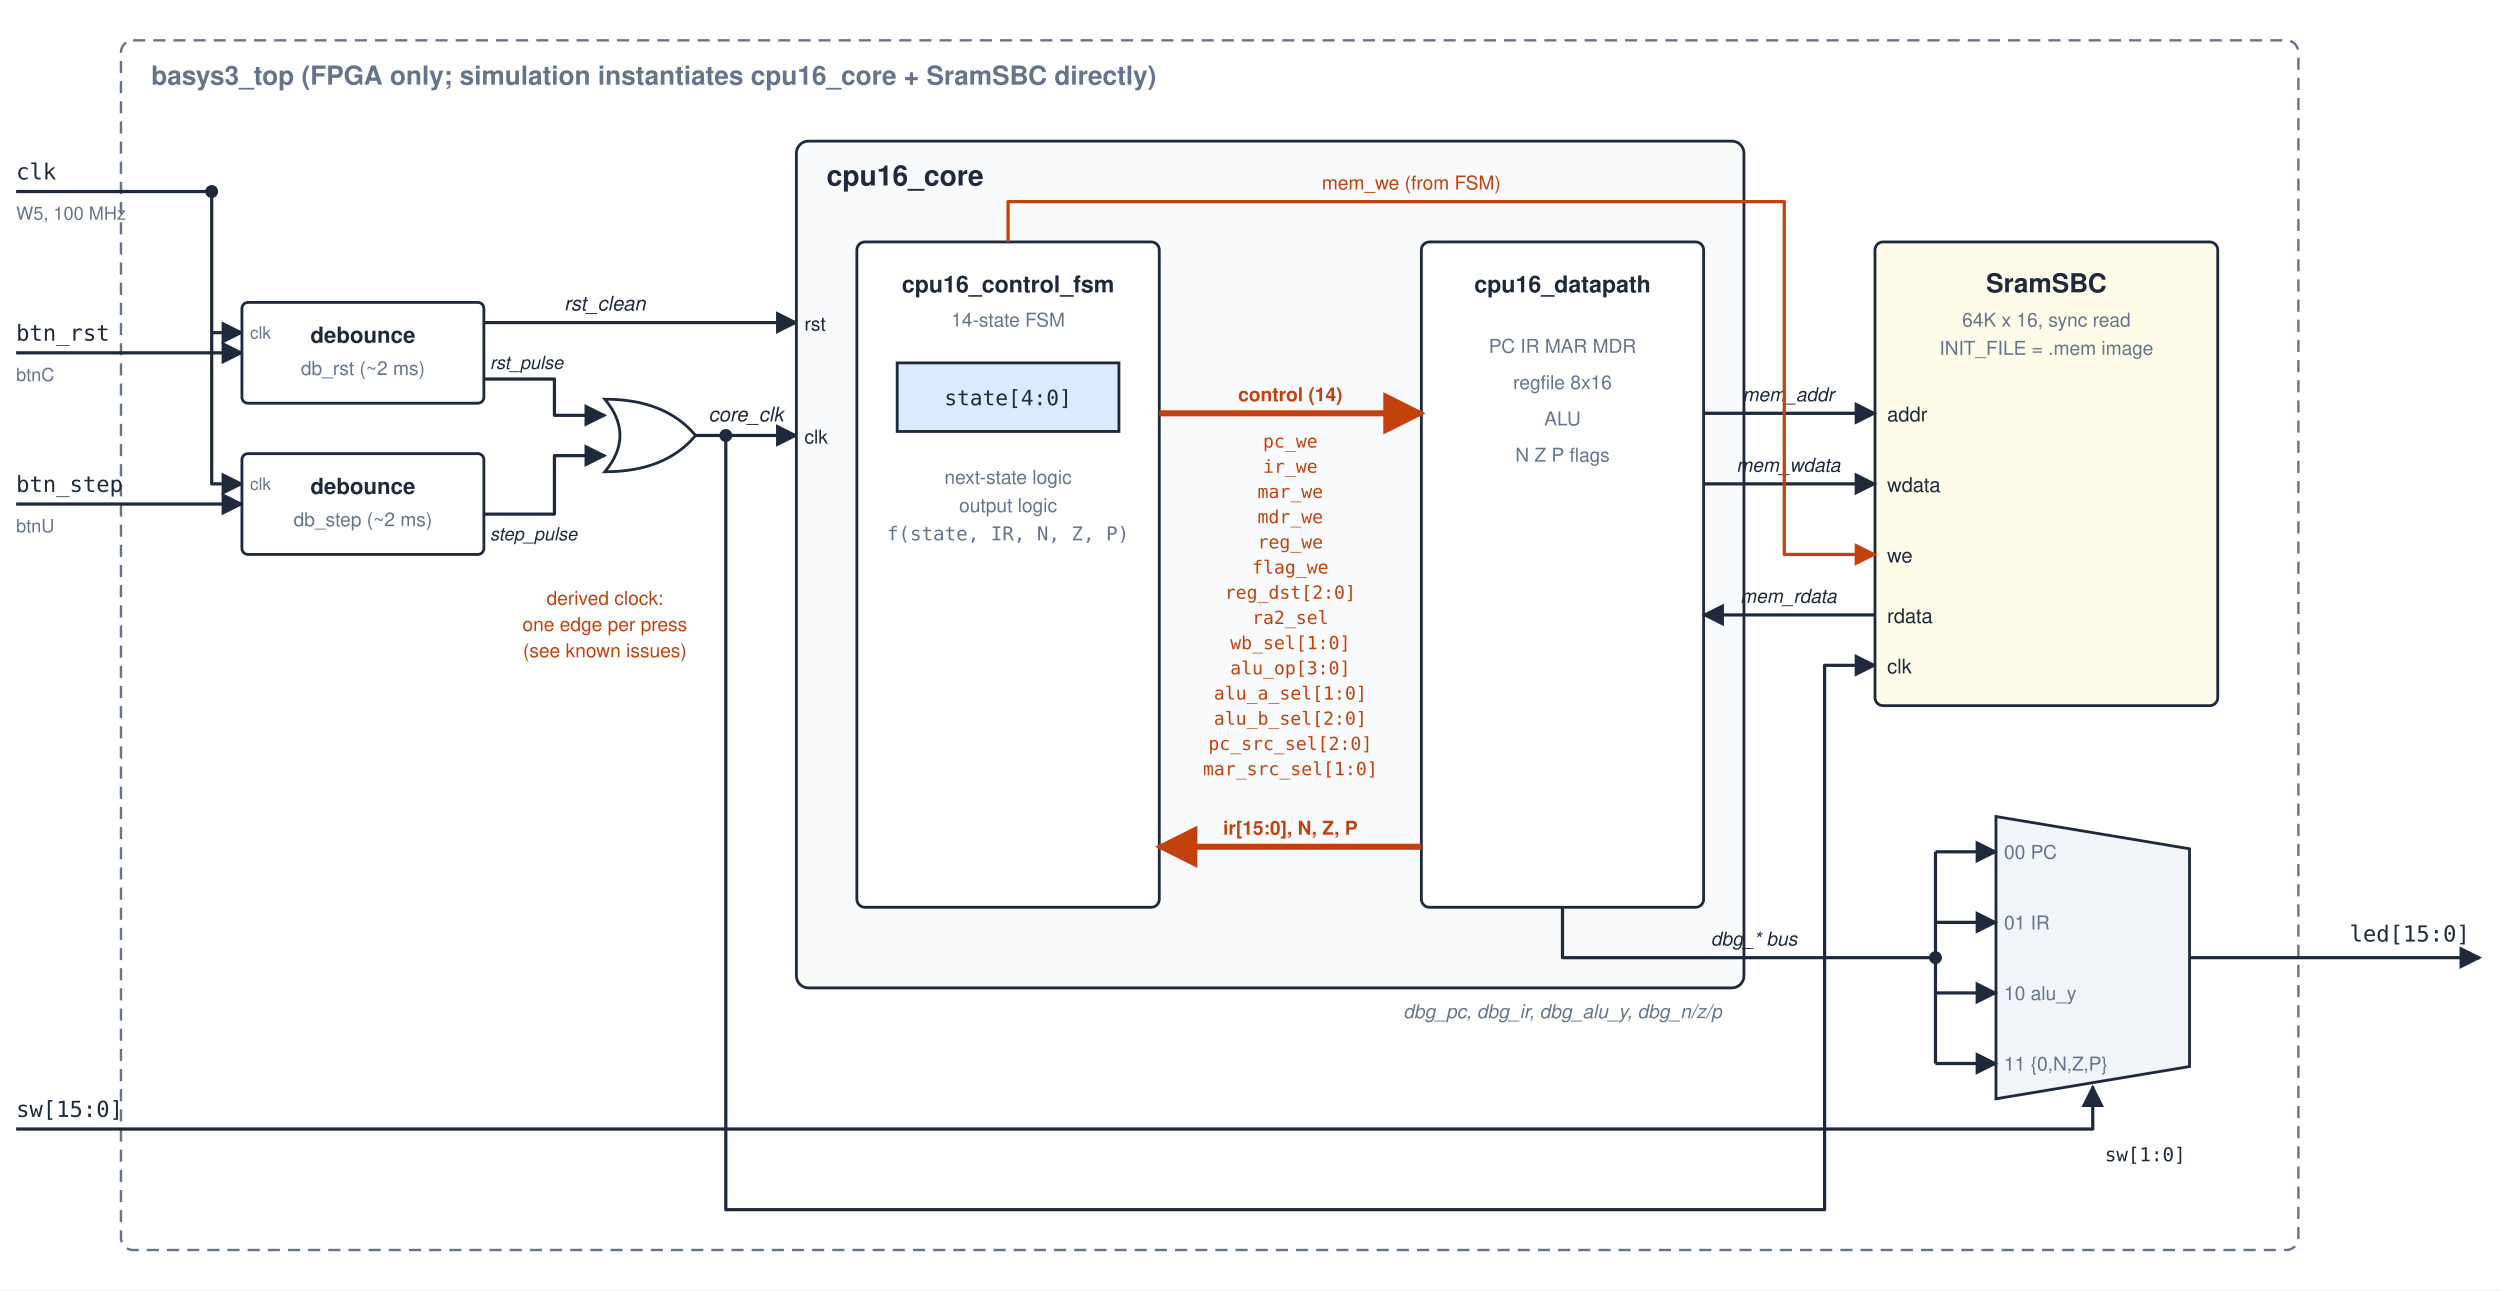
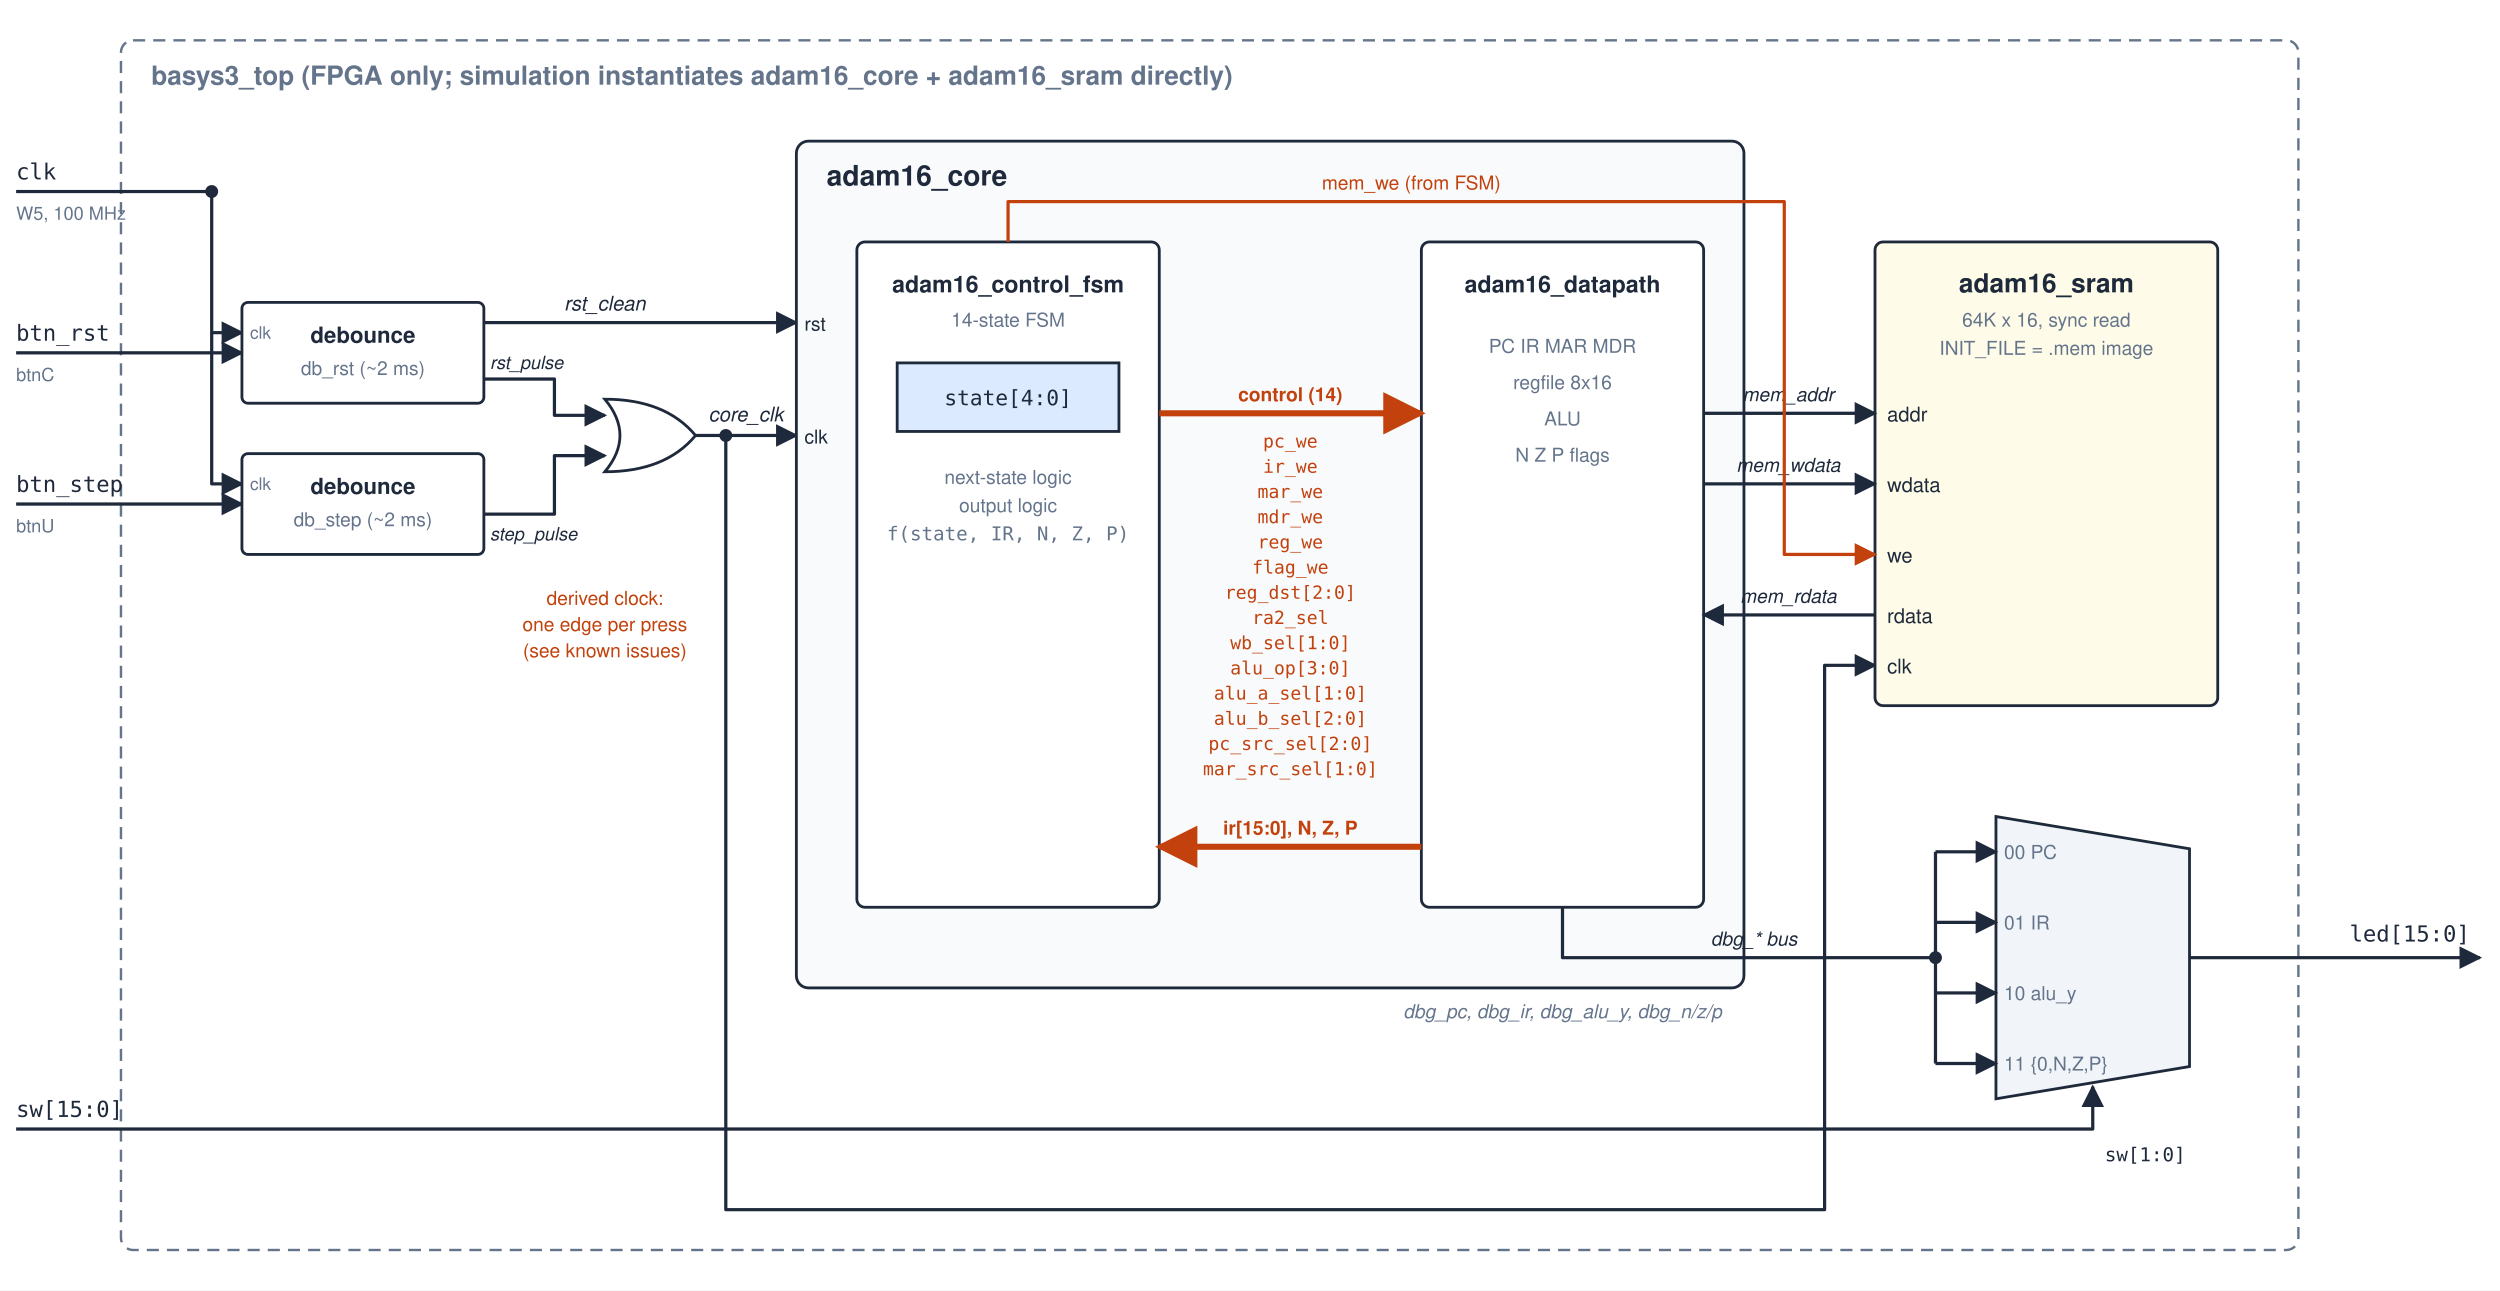
<svg xmlns="http://www.w3.org/2000/svg" width="1240" height="640" viewBox="0 0 1240 640">
  <defs>
    <marker id="arr" viewBox="0 0 10 10" refX="9" refY="5" markerWidth="7" markerHeight="7" orient="auto-start-reverse">
      <path d="M0,0 L10,5 L0,10 z" fill="#1e293b" />
    </marker>
    <marker id="arrc" viewBox="0 0 10 10" refX="9" refY="5" markerWidth="7" markerHeight="7" orient="auto-start-reverse">
      <path d="M0,0 L10,5 L0,10 z" fill="#c2410c" />
    </marker>
  </defs>
  <rect width="100%" height="100%" fill="white" />
  <rect x="60.0" y="20.0" width="1080.0" height="600.0" rx="6" fill="none" stroke="#64748b" stroke-width="1.2" stroke-dasharray="6,4" />
-   <text x="75.0" y="42.0" text-anchor="start" font-family="Helvetica, Arial, sans-serif" font-size="13" font-weight="bold" fill="#64748b" style="">basys3_top  (FPGA only; simulation instantiates cpu16_core + SramSBC directly)</text>
+   <text x="75.0" y="42.0" text-anchor="start" font-family="Helvetica, Arial, sans-serif" font-size="13" font-weight="bold" fill="#64748b" style="">basys3_top  (FPGA only; simulation instantiates adam16_core + adam16_sram directly)</text>
  <text x="8.0" y="89.0" text-anchor="start" font-family="Menlo, Consolas, monospace" font-size="11" font-weight="normal" fill="#1e293b" style="">clk</text>
  <text x="8.0" y="109.0" text-anchor="start" font-family="Helvetica, Arial, sans-serif" font-size="9" font-weight="normal" fill="#64748b" style="">W5, 100 MHz</text>
  <text x="8.0" y="169.0" text-anchor="start" font-family="Menlo, Consolas, monospace" font-size="11" font-weight="normal" fill="#1e293b" style="">btn_rst</text>
  <text x="8.0" y="189.0" text-anchor="start" font-family="Helvetica, Arial, sans-serif" font-size="9" font-weight="normal" fill="#64748b" style="">btnC</text>
  <text x="8.0" y="244.0" text-anchor="start" font-family="Menlo, Consolas, monospace" font-size="11" font-weight="normal" fill="#1e293b" style="">btn_step</text>
  <text x="8.0" y="264.0" text-anchor="start" font-family="Helvetica, Arial, sans-serif" font-size="9" font-weight="normal" fill="#64748b" style="">btnU</text>
  <text x="8.0" y="554.0" text-anchor="start" font-family="Menlo, Consolas, monospace" font-size="11" font-weight="normal" fill="#1e293b" style="">sw[15:0]</text>
  <polyline points="8.0,95.0 105.0,95.0" fill="none" stroke="#1e293b" stroke-width="1.6" stroke-linejoin="round" />
  <circle cx="105.0" cy="95.0" r="3.2" fill="#1e293b" />
  <polyline points="105.0,95.0 105.0,165.0 120.0,165.0" fill="none" stroke="#1e293b" stroke-width="1.6" stroke-linejoin="round" marker-end="url(#arr)" />
  <polyline points="105.0,165.0 105.0,240.0 120.0,240.0" fill="none" stroke="#1e293b" stroke-width="1.6" stroke-linejoin="round" marker-end="url(#arr)" />
  <polyline points="8.0,175.0 120.0,175.0" fill="none" stroke="#1e293b" stroke-width="1.6" stroke-linejoin="round" marker-end="url(#arr)" />
  <polyline points="8.0,250.0 120.0,250.0" fill="none" stroke="#1e293b" stroke-width="1.6" stroke-linejoin="round" marker-end="url(#arr)" />
  <rect x="120.0" y="150.0" width="120.0" height="50.0" rx="3" fill="#ffffff" stroke="#1e293b" stroke-width="1.4" />
  <text x="180.0" y="170.0" text-anchor="middle" font-family="Helvetica, Arial, sans-serif" font-size="11" font-weight="bold" fill="#1e293b" style="">debounce</text>
  <text x="180.0" y="186.0" text-anchor="middle" font-family="Helvetica, Arial, sans-serif" font-size="9.5" font-weight="normal" fill="#64748b" style="">db_rst  (~2 ms)</text>
  <rect x="120.0" y="225.0" width="120.0" height="50.0" rx="3" fill="#ffffff" stroke="#1e293b" stroke-width="1.4" />
  <text x="180.0" y="245.0" text-anchor="middle" font-family="Helvetica, Arial, sans-serif" font-size="11" font-weight="bold" fill="#1e293b" style="">debounce</text>
  <text x="180.0" y="261.0" text-anchor="middle" font-family="Helvetica, Arial, sans-serif" font-size="9.5" font-weight="normal" fill="#64748b" style="">db_step  (~2 ms)</text>
  <text x="124.0" y="168.0" text-anchor="start" font-family="Helvetica, Arial, sans-serif" font-size="8.5" font-weight="normal" fill="#64748b" style="">clk</text>
  <text x="124.0" y="243.0" text-anchor="start" font-family="Helvetica, Arial, sans-serif" font-size="8.5" font-weight="normal" fill="#64748b" style="">clk</text>
  <polyline points="240.0,160.0 395.0,160.0" fill="none" stroke="#1e293b" stroke-width="1.6" stroke-linejoin="round" marker-end="url(#arr)" />
  <text x="300.0" y="154.0" text-anchor="middle" font-family="Helvetica, Arial, sans-serif" font-size="10" font-weight="normal" fill="#1e293b" style="font-style:italic;">rst_clean</text>
  <polyline points="240.0,188.0 275.0,188.0 275.0,206.0 300.0,206.0" fill="none" stroke="#1e293b" stroke-width="1.6" stroke-linejoin="round" marker-end="url(#arr)" />
  <text x="243.0" y="183.0" text-anchor="start" font-family="Helvetica, Arial, sans-serif" font-size="9" font-weight="normal" fill="#1e293b" style="font-style:italic;">rst_pulse</text>
  <polyline points="240.0,255.0 275.0,255.0 275.0,226.0 300.0,226.0" fill="none" stroke="#1e293b" stroke-width="1.6" stroke-linejoin="round" marker-end="url(#arr)" />
  <text x="243.0" y="268.0" text-anchor="start" font-family="Helvetica, Arial, sans-serif" font-size="9" font-weight="normal" fill="#1e293b" style="font-style:italic;">step_pulse</text>
  <path d="M300,198 Q315,216 300,234 Q330,234 345,216 Q330,198 300,198 Z" fill="white" stroke="#1e293b" stroke-width="1.4" />
  <polyline points="345.0,216.0 395.0,216.0" fill="none" stroke="#1e293b" stroke-width="1.6" stroke-linejoin="round" marker-end="url(#arr)" />
  <text x="370.0" y="209.0" text-anchor="middle" font-family="Helvetica, Arial, sans-serif" font-size="10" font-weight="normal" fill="#1e293b" style="font-style:italic;">core_clk</text>
  <circle cx="360.0" cy="216.0" r="3.2" fill="#1e293b" />
  <polyline points="360.0,216.0 360.0,600.0 905.0,600.0 905.0,330.0 930.0,330.0" fill="none" stroke="#1e293b" stroke-width="1.6" stroke-linejoin="round" marker-end="url(#arr)" />
  <text x="300.0" y="300.0" text-anchor="middle" font-family="Helvetica, Arial, sans-serif" font-size="9.5" font-weight="normal" fill="#c2410c" style="">derived clock:</text>
  <text x="300.0" y="313.0" text-anchor="middle" font-family="Helvetica, Arial, sans-serif" font-size="9.5" font-weight="normal" fill="#c2410c" style="">one edge per press</text>
  <text x="300.0" y="326.0" text-anchor="middle" font-family="Helvetica, Arial, sans-serif" font-size="9.5" font-weight="normal" fill="#c2410c" style="">(see known issues)</text>
  <rect x="395.0" y="70.0" width="470.0" height="420.0" rx="6" fill="#f8fafc" stroke="#1e293b" stroke-width="1.4" />
-   <text x="410.0" y="92.0" text-anchor="start" font-family="Helvetica, Arial, sans-serif" font-size="14" font-weight="bold" fill="#1e293b" style="">cpu16_core</text>
+   <text x="410.0" y="92.0" text-anchor="start" font-family="Helvetica, Arial, sans-serif" font-size="14" font-weight="bold" fill="#1e293b" style="">adam16_core</text>
  <text x="399.0" y="164.0" text-anchor="start" font-family="Helvetica, Arial, sans-serif" font-size="9.5" font-weight="normal" fill="#1e293b" style="">rst</text>
  <text x="399.0" y="220.0" text-anchor="start" font-family="Helvetica, Arial, sans-serif" font-size="9.5" font-weight="normal" fill="#1e293b" style="">clk</text>
  <rect x="425.0" y="120.0" width="150.0" height="330.0" rx="4" fill="white" stroke="#1e293b" stroke-width="1.4" />
-   <text x="500.0" y="145.0" text-anchor="middle" font-family="Helvetica, Arial, sans-serif" font-size="11.5" font-weight="bold" fill="#1e293b" style="">cpu16_control_fsm</text>
+   <text x="500.0" y="145.0" text-anchor="middle" font-family="Helvetica, Arial, sans-serif" font-size="11.5" font-weight="bold" fill="#1e293b" style="">adam16_control_fsm</text>
  <text x="500.0" y="162.0" text-anchor="middle" font-family="Helvetica, Arial, sans-serif" font-size="9.5" font-weight="normal" fill="#64748b" style="">14-state FSM</text>
  <rect x="445.0" y="180.0" width="110.0" height="34.0" rx="0" fill="#dbeafe" stroke="#1e293b" stroke-width="1.4" />
  <text x="500.0" y="201.0" text-anchor="middle" font-family="Menlo, Consolas, monospace" font-size="10.5" font-weight="normal" fill="#1e293b" style="">state[4:0]</text>
  <text x="500.0" y="240.0" text-anchor="middle" font-family="Helvetica, Arial, sans-serif" font-size="9.5" font-weight="normal" fill="#64748b" style="">next-state logic</text>
  <text x="500.0" y="254.0" text-anchor="middle" font-family="Helvetica, Arial, sans-serif" font-size="9.5" font-weight="normal" fill="#64748b" style="">output logic</text>
  <text x="500.0" y="268.0" text-anchor="middle" font-family="Menlo, Consolas, monospace" font-size="9.5" font-weight="normal" fill="#64748b" style="">f(state, IR, N, Z, P)</text>
  <rect x="705.0" y="120.0" width="140.0" height="330.0" rx="4" fill="white" stroke="#1e293b" stroke-width="1.4" />
-   <text x="775.0" y="145.0" text-anchor="middle" font-family="Helvetica, Arial, sans-serif" font-size="11.5" font-weight="bold" fill="#1e293b" style="">cpu16_datapath</text>
+   <text x="775.0" y="145.0" text-anchor="middle" font-family="Helvetica, Arial, sans-serif" font-size="11.5" font-weight="bold" fill="#1e293b" style="">adam16_datapath</text>
  <text x="775.0" y="175.0" text-anchor="middle" font-family="Helvetica, Arial, sans-serif" font-size="9.5" font-weight="normal" fill="#64748b" style="">PC  IR  MAR  MDR</text>
  <text x="775.0" y="193.0" text-anchor="middle" font-family="Helvetica, Arial, sans-serif" font-size="9.5" font-weight="normal" fill="#64748b" style="">regfile 8x16</text>
  <text x="775.0" y="211.0" text-anchor="middle" font-family="Helvetica, Arial, sans-serif" font-size="9.5" font-weight="normal" fill="#64748b" style="">ALU</text>
  <text x="775.0" y="229.0" text-anchor="middle" font-family="Helvetica, Arial, sans-serif" font-size="9.5" font-weight="normal" fill="#64748b" style="">N Z P flags</text>
  <polyline points="575.0,205.0 705.0,205.0" fill="none" stroke="#c2410c" stroke-width="3" stroke-linejoin="round" marker-end="url(#arrc)" />
  <text x="640.0" y="222.0" text-anchor="middle" font-family="Menlo, Consolas, monospace" font-size="9" font-weight="normal" fill="#c2410c" style="">pc_we</text>
  <text x="640.0" y="234.5" text-anchor="middle" font-family="Menlo, Consolas, monospace" font-size="9" font-weight="normal" fill="#c2410c" style="">ir_we</text>
  <text x="640.0" y="247.0" text-anchor="middle" font-family="Menlo, Consolas, monospace" font-size="9" font-weight="normal" fill="#c2410c" style="">mar_we</text>
  <text x="640.0" y="259.5" text-anchor="middle" font-family="Menlo, Consolas, monospace" font-size="9" font-weight="normal" fill="#c2410c" style="">mdr_we</text>
  <text x="640.0" y="272.0" text-anchor="middle" font-family="Menlo, Consolas, monospace" font-size="9" font-weight="normal" fill="#c2410c" style="">reg_we</text>
  <text x="640.0" y="284.5" text-anchor="middle" font-family="Menlo, Consolas, monospace" font-size="9" font-weight="normal" fill="#c2410c" style="">flag_we</text>
  <text x="640.0" y="297.0" text-anchor="middle" font-family="Menlo, Consolas, monospace" font-size="9" font-weight="normal" fill="#c2410c" style="">reg_dst[2:0]</text>
  <text x="640.0" y="309.5" text-anchor="middle" font-family="Menlo, Consolas, monospace" font-size="9" font-weight="normal" fill="#c2410c" style="">ra2_sel</text>
  <text x="640.0" y="322.0" text-anchor="middle" font-family="Menlo, Consolas, monospace" font-size="9" font-weight="normal" fill="#c2410c" style="">wb_sel[1:0]</text>
  <text x="640.0" y="334.5" text-anchor="middle" font-family="Menlo, Consolas, monospace" font-size="9" font-weight="normal" fill="#c2410c" style="">alu_op[3:0]</text>
  <text x="640.0" y="347.0" text-anchor="middle" font-family="Menlo, Consolas, monospace" font-size="9" font-weight="normal" fill="#c2410c" style="">alu_a_sel[1:0]</text>
  <text x="640.0" y="359.5" text-anchor="middle" font-family="Menlo, Consolas, monospace" font-size="9" font-weight="normal" fill="#c2410c" style="">alu_b_sel[2:0]</text>
  <text x="640.0" y="372.0" text-anchor="middle" font-family="Menlo, Consolas, monospace" font-size="9" font-weight="normal" fill="#c2410c" style="">pc_src_sel[2:0]</text>
  <text x="640.0" y="384.5" text-anchor="middle" font-family="Menlo, Consolas, monospace" font-size="9" font-weight="normal" fill="#c2410c" style="">mar_src_sel[1:0]</text>
  <text x="640.0" y="199.0" text-anchor="middle" font-family="Helvetica, Arial, sans-serif" font-size="9.5" font-weight="bold" fill="#c2410c" style="">control (14)</text>
  <polyline points="705.0,420.0 575.0,420.0" fill="none" stroke="#c2410c" stroke-width="3" stroke-linejoin="round" marker-end="url(#arrc)" />
  <text x="640.0" y="414.0" text-anchor="middle" font-family="Helvetica, Arial, sans-serif" font-size="9.5" font-weight="bold" fill="#c2410c" style="">ir[15:0], N, Z, P</text>
  <rect x="930.0" y="120.0" width="170.0" height="230.0" rx="4" fill="#fefce8" stroke="#1e293b" stroke-width="1.4" />
-   <text x="1015.0" y="145.0" text-anchor="middle" font-family="Helvetica, Arial, sans-serif" font-size="13" font-weight="bold" fill="#1e293b" style="">SramSBC</text>
+   <text x="1015.0" y="145.0" text-anchor="middle" font-family="Helvetica, Arial, sans-serif" font-size="13" font-weight="bold" fill="#1e293b" style="">adam16_sram</text>
  <text x="1015.0" y="162.0" text-anchor="middle" font-family="Helvetica, Arial, sans-serif" font-size="9.5" font-weight="normal" fill="#64748b" style="">64K x 16, sync read</text>
  <text x="1015.0" y="176.0" text-anchor="middle" font-family="Helvetica, Arial, sans-serif" font-size="9.5" font-weight="normal" fill="#64748b" style="">INIT_FILE = .mem image</text>
  <text x="936.0" y="209.0" text-anchor="start" font-family="Helvetica, Arial, sans-serif" font-size="10" font-weight="normal" fill="#1e293b" style="">addr</text>
  <text x="936.0" y="244.0" text-anchor="start" font-family="Helvetica, Arial, sans-serif" font-size="10" font-weight="normal" fill="#1e293b" style="">wdata</text>
  <text x="936.0" y="279.0" text-anchor="start" font-family="Helvetica, Arial, sans-serif" font-size="10" font-weight="normal" fill="#1e293b" style="">we</text>
  <text x="936.0" y="309.0" text-anchor="start" font-family="Helvetica, Arial, sans-serif" font-size="10" font-weight="normal" fill="#1e293b" style="">rdata</text>
  <text x="936.0" y="334.0" text-anchor="start" font-family="Helvetica, Arial, sans-serif" font-size="10" font-weight="normal" fill="#1e293b" style="">clk</text>
  <polyline points="845.0,205.0 930.0,205.0" fill="none" stroke="#1e293b" stroke-width="1.6" stroke-linejoin="round" marker-end="url(#arr)" />
  <text x="887.0" y="199.0" text-anchor="middle" font-family="Helvetica, Arial, sans-serif" font-size="9.5" font-weight="normal" fill="#1e293b" style="font-style:italic;">mem_addr</text>
  <polyline points="845.0,240.0 930.0,240.0" fill="none" stroke="#1e293b" stroke-width="1.6" stroke-linejoin="round" marker-end="url(#arr)" />
  <text x="887.0" y="234.0" text-anchor="middle" font-family="Helvetica, Arial, sans-serif" font-size="9.5" font-weight="normal" fill="#1e293b" style="font-style:italic;">mem_wdata</text>
  <polyline points="500.0,120.0 500.0,100.0 885.0,100.0 885.0,275.0 930.0,275.0" fill="none" stroke="#c2410c" stroke-width="1.6" stroke-linejoin="round" marker-end="url(#arrc)" />
  <text x="700.0" y="94.0" text-anchor="middle" font-family="Helvetica, Arial, sans-serif" font-size="9.5" font-weight="normal" fill="#c2410c" style="">mem_we (from FSM)</text>
  <polyline points="930.0,305.0 845.0,305.0" fill="none" stroke="#1e293b" stroke-width="1.6" stroke-linejoin="round" marker-end="url(#arr)" />
  <text x="887.0" y="299.0" text-anchor="middle" font-family="Helvetica, Arial, sans-serif" font-size="9.5" font-weight="normal" fill="#1e293b" style="font-style:italic;">mem_rdata</text>
  <text x="775.0" y="505.0" text-anchor="middle" font-family="Helvetica, Arial, sans-serif" font-size="9.5" font-weight="normal" fill="#64748b" style="font-style:italic;">dbg_pc, dbg_ir, dbg_alu_y, dbg_n/z/p</text>
  <polygon points="990.0,405.0 1086.0,421.0 1086.0,529.0 990.0,545.0" fill="#f1f5f9" stroke="#1e293b" stroke-width="1.4" />
  <text x="994.0" y="426.0" text-anchor="start" font-family="Helvetica, Arial, sans-serif" font-size="9.5" font-weight="normal" fill="#64748b" style="">00  PC</text>
  <text x="994.0" y="461.0" text-anchor="start" font-family="Helvetica, Arial, sans-serif" font-size="9.5" font-weight="normal" fill="#64748b" style="">01  IR</text>
  <text x="994.0" y="496.0" text-anchor="start" font-family="Helvetica, Arial, sans-serif" font-size="9.5" font-weight="normal" fill="#64748b" style="">10  alu_y</text>
  <text x="994.0" y="531.0" text-anchor="start" font-family="Helvetica, Arial, sans-serif" font-size="9.5" font-weight="normal" fill="#64748b" style="">11  {0,N,Z,P}</text>
  <polyline points="775.0,450.0 775.0,475.0 960.0,475.0" fill="none" stroke="#1e293b" stroke-width="1.6" stroke-linejoin="round" />
  <circle cx="960.0" cy="475.0" r="3.2" fill="#1e293b" />
  <polyline points="960.0,422.5 960.0,527.5" fill="none" stroke="#1e293b" stroke-width="1.6" stroke-linejoin="round" />
  <polyline points="960.0,422.5 990.0,422.5" fill="none" stroke="#1e293b" stroke-width="1.6" stroke-linejoin="round" marker-end="url(#arr)" />
  <polyline points="960.0,457.5 990.0,457.5" fill="none" stroke="#1e293b" stroke-width="1.6" stroke-linejoin="round" marker-end="url(#arr)" />
  <polyline points="960.0,492.5 990.0,492.5" fill="none" stroke="#1e293b" stroke-width="1.6" stroke-linejoin="round" marker-end="url(#arr)" />
  <polyline points="960.0,527.5 990.0,527.5" fill="none" stroke="#1e293b" stroke-width="1.6" stroke-linejoin="round" marker-end="url(#arr)" />
  <text x="870.0" y="469.0" text-anchor="middle" font-family="Helvetica, Arial, sans-serif" font-size="9.5" font-weight="normal" fill="#1e293b" style="font-style:italic;">dbg_* bus</text>
  <polyline points="8.0,560.0 1038.0,560.0 1038.0,539.0" fill="none" stroke="#1e293b" stroke-width="1.6" stroke-linejoin="round" marker-end="url(#arr)" />
  <text x="1044.0" y="576.0" text-anchor="start" font-family="Menlo, Consolas, monospace" font-size="9.5" font-weight="normal" fill="#1e293b" style="">sw[1:0]</text>
  <polyline points="1086.0,475.0 1230.0,475.0" fill="none" stroke="#1e293b" stroke-width="1.6" stroke-linejoin="round" marker-end="url(#arr)" />
  <text x="1225.0" y="467.0" text-anchor="end" font-family="Menlo, Consolas, monospace" font-size="11" font-weight="normal" fill="#1e293b" style="">led[15:0]</text>
</svg>
